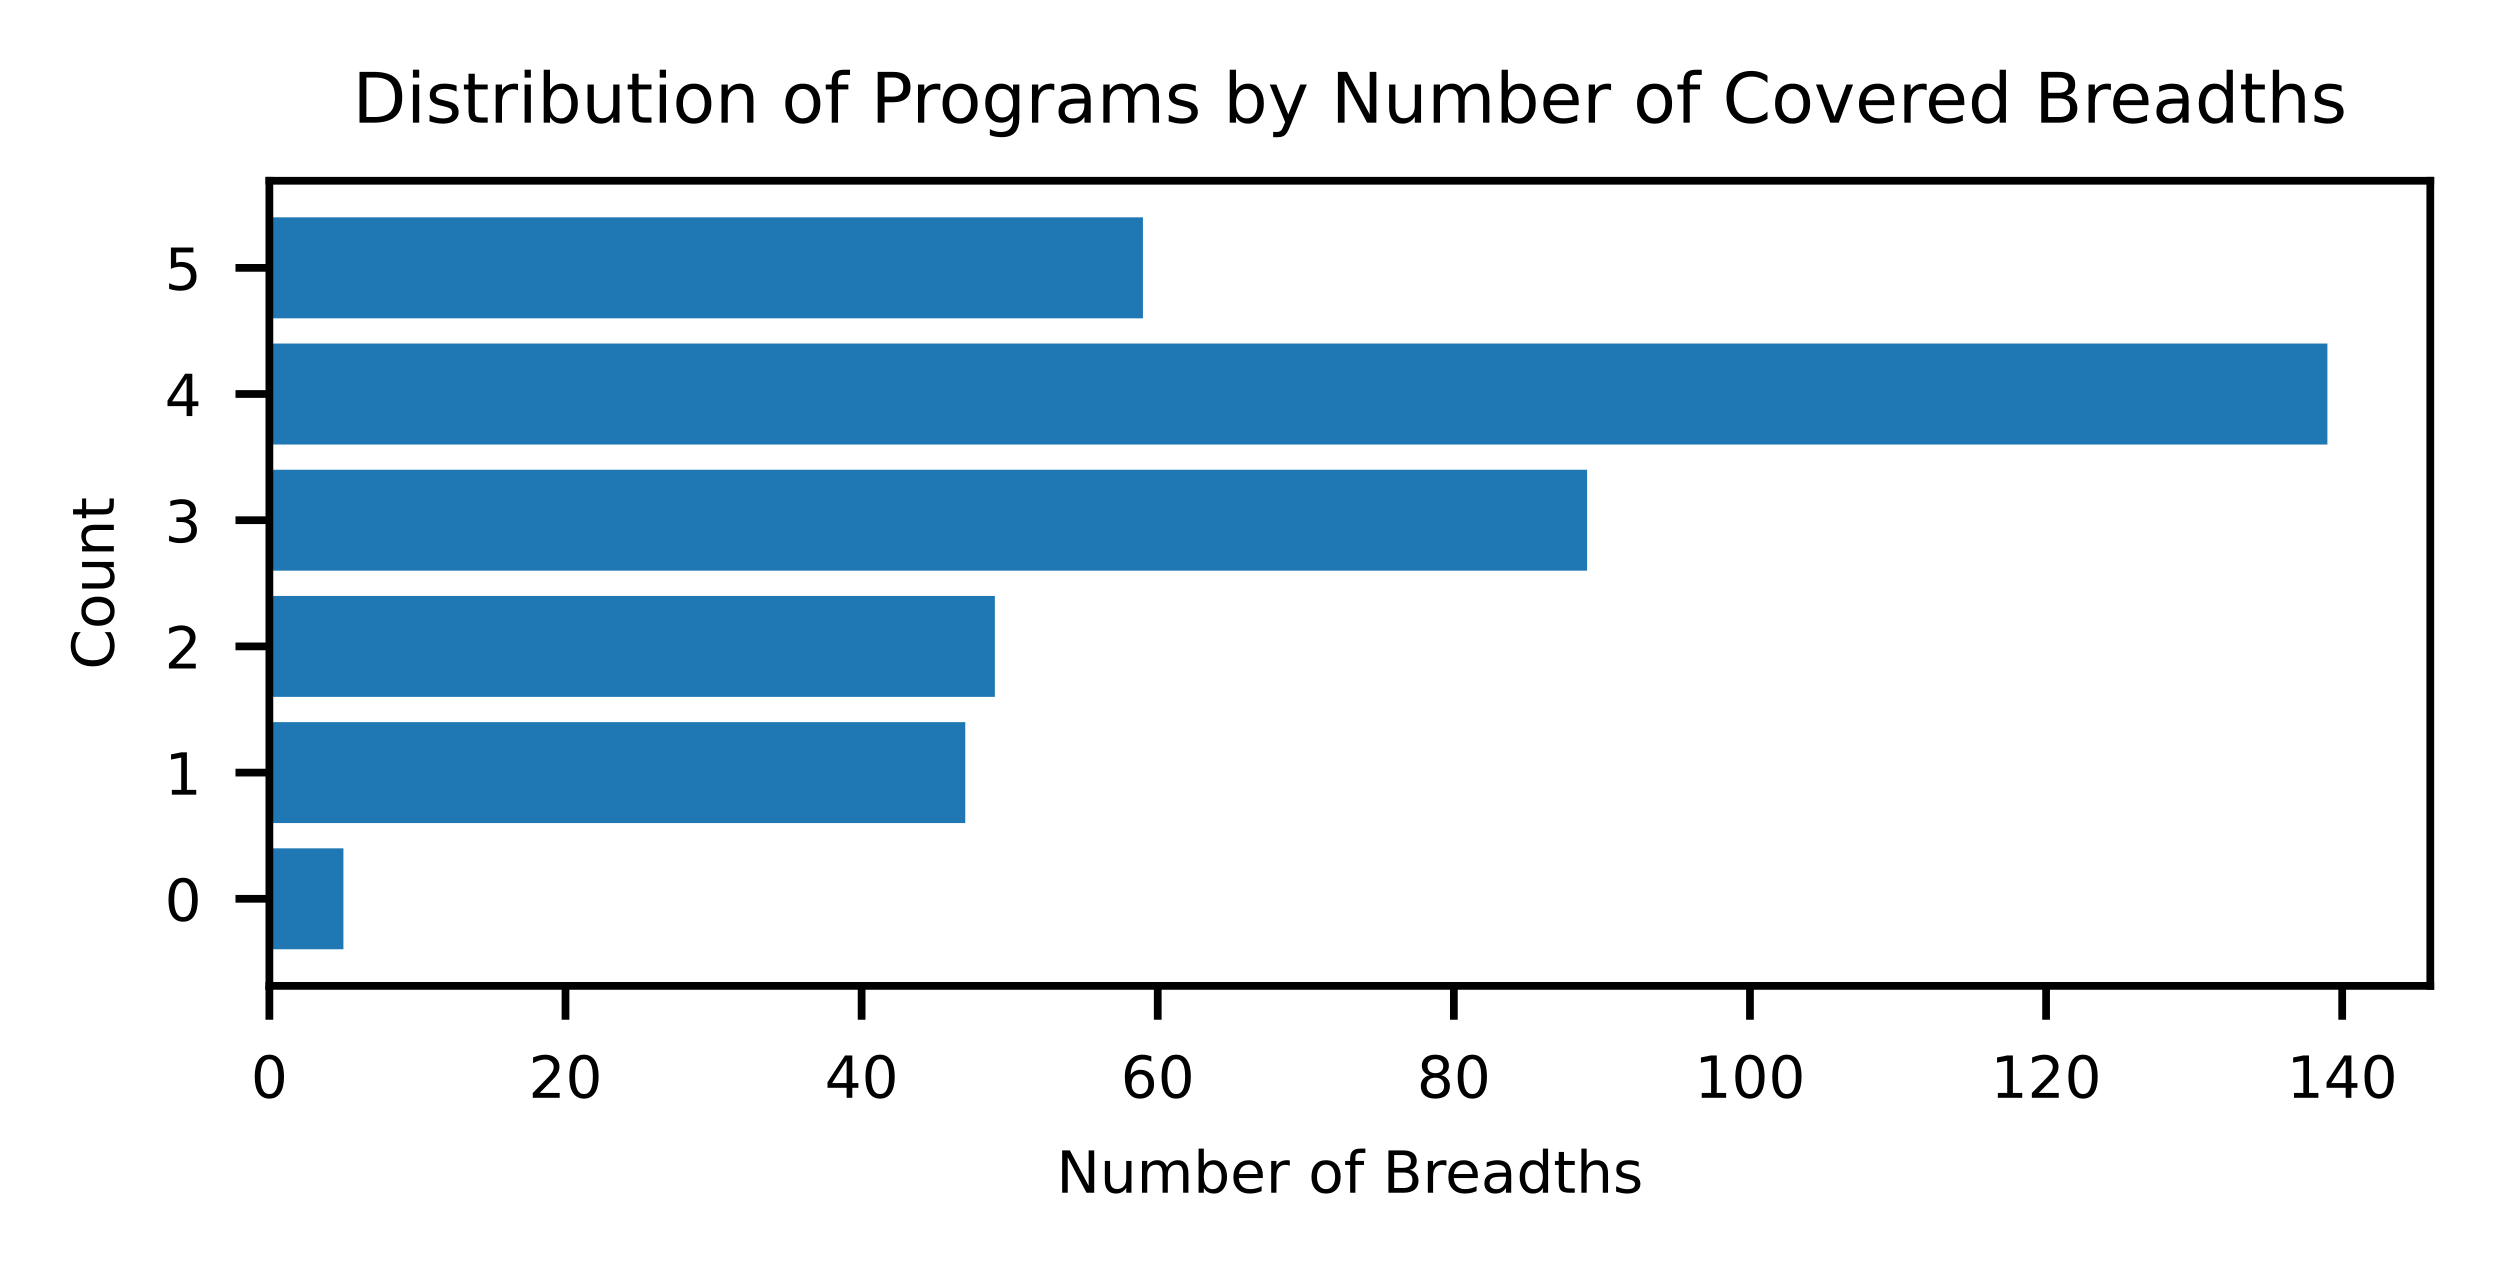
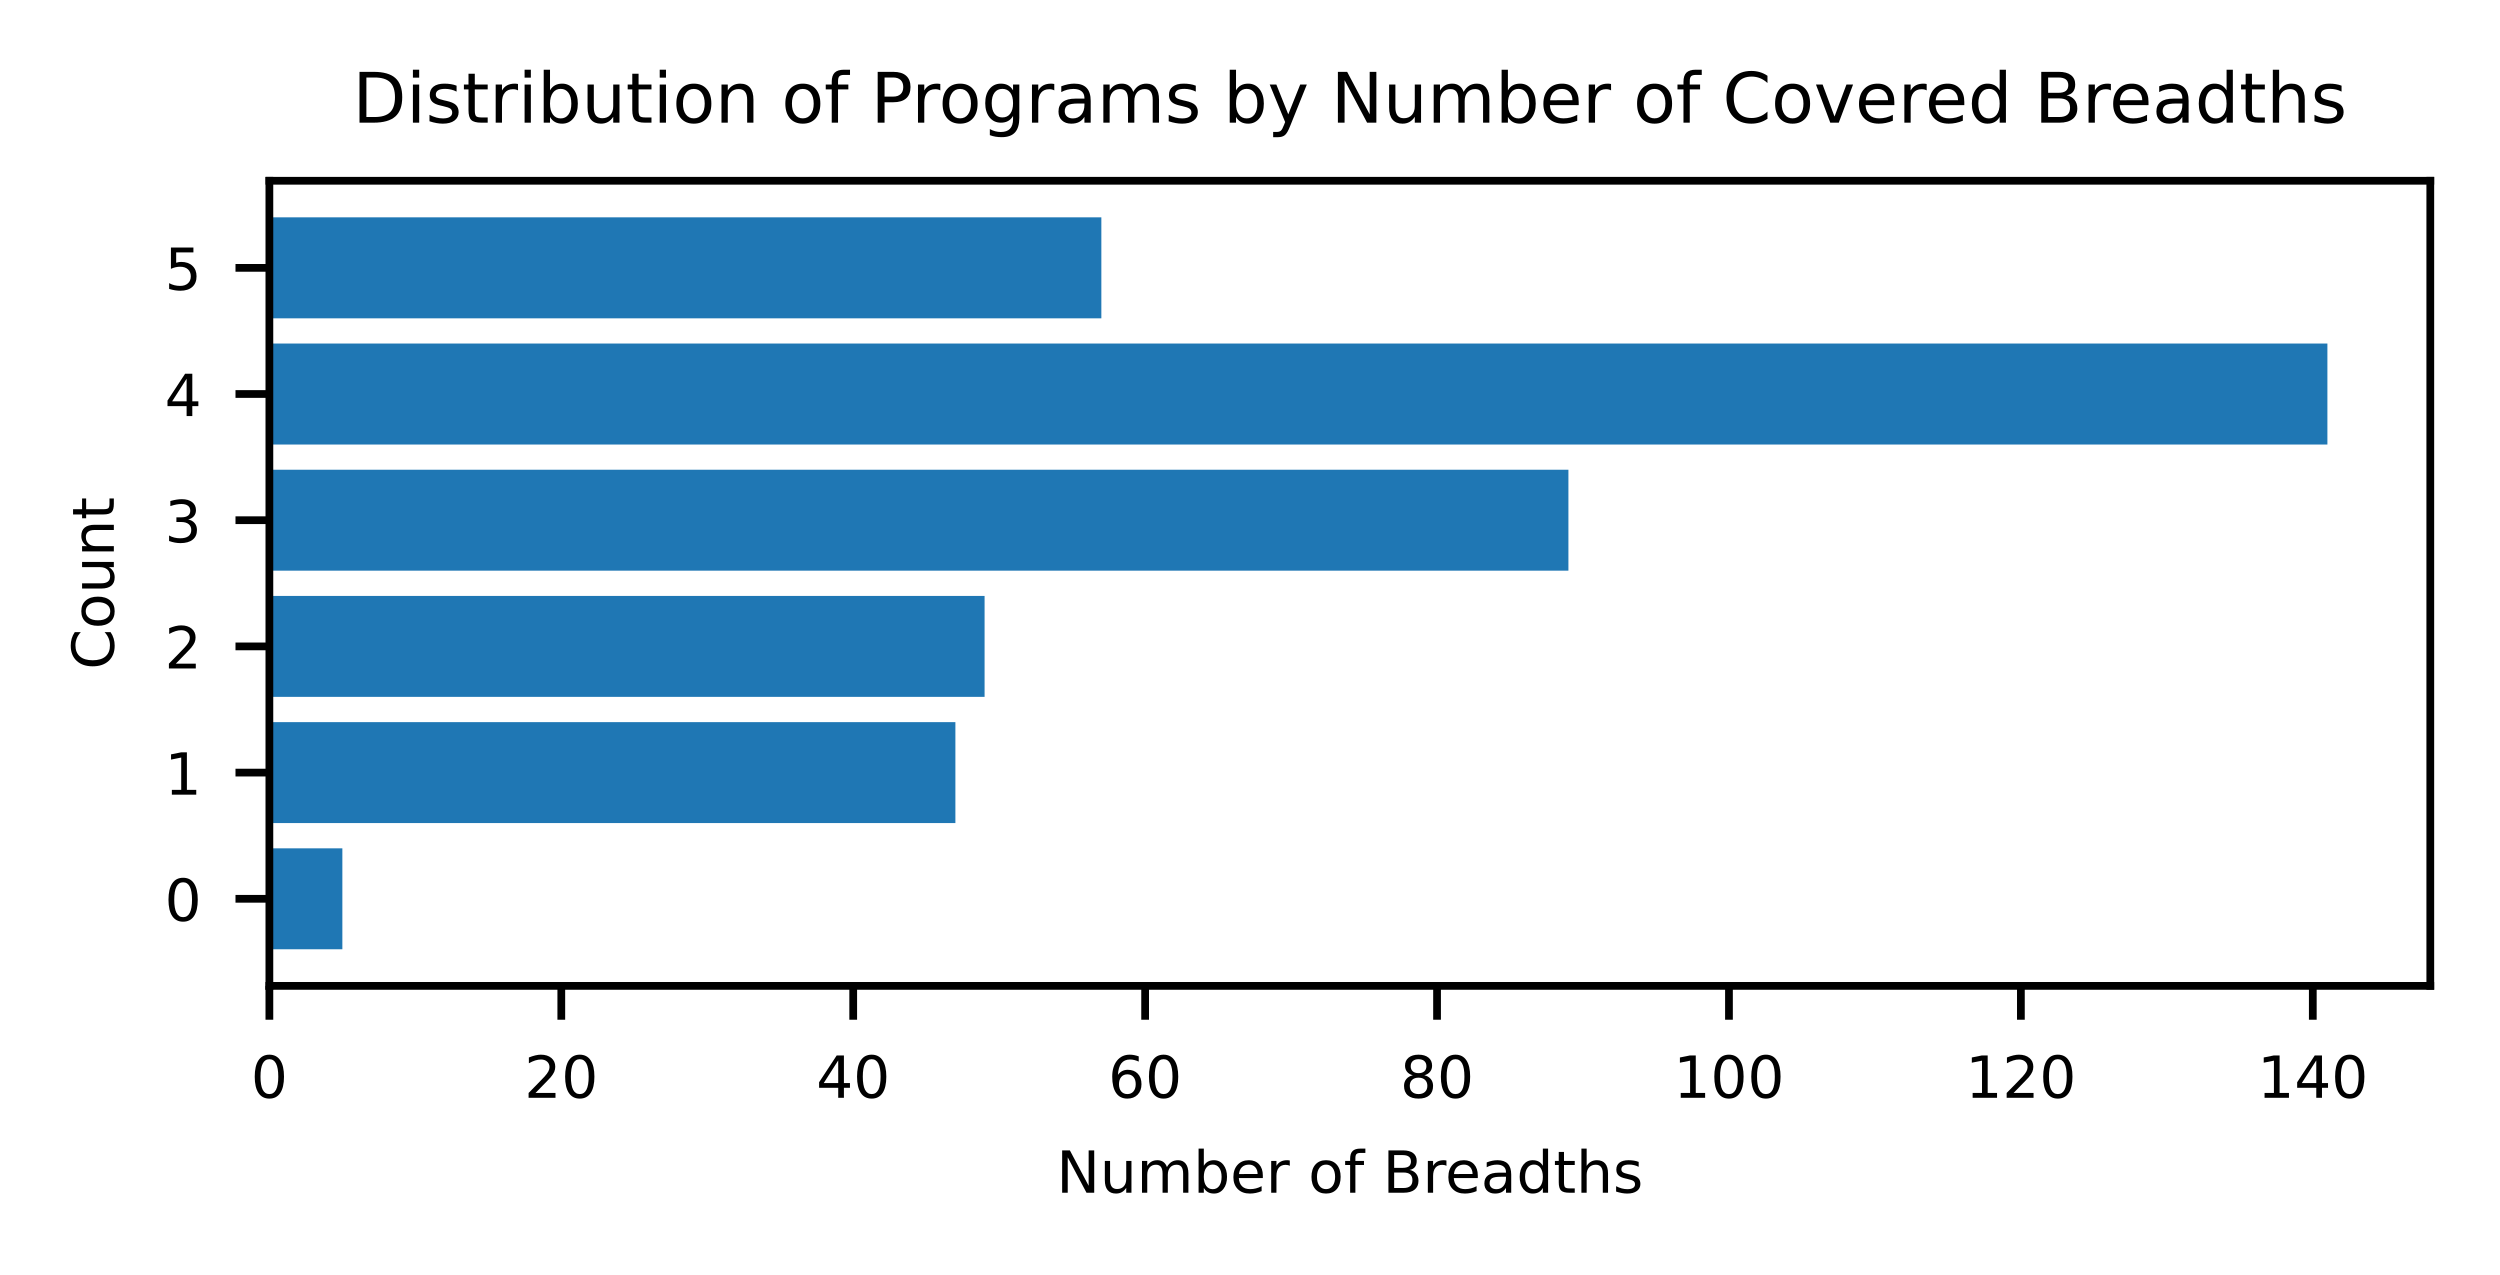
<svg xmlns="http://www.w3.org/2000/svg" xmlns:xlink="http://www.w3.org/1999/xlink" width="258.224pt" height="131.645pt" viewBox="0 0 258.224 131.645" version="1.1">
  <defs>
    <style type="text/css">*{stroke-linejoin: round; stroke-linecap: butt}</style>
  </defs>
  <g id="figure_1">
    <g id="patch_1">
      <path d="M 0 131.645  L 258.224 131.645  L 258.224 0  L 0 0  L 0 131.645  z " style="fill: none" />
    </g>
    <g id="axes_1">
      <g id="patch_2">
        <path d="M 27.824 101.831  L 251.024 101.831  L 251.024 18.671  L 27.824 18.671  L 27.824 101.831  z " style="fill: none" />
      </g>
      <g id="patch_3">
-         <path d="M 27.824 98.051  L 35.471 98.051  L 35.471 87.623  L 27.824 87.623  z " clip-path="url(#p692e122f54)" style="fill: #1f77b4" />
+         <path d="M 27.824 98.051  L 35.362 98.051  L 35.362 87.623  L 27.824 87.623  z " clip-path="url(#p6d8b179ffd)" style="fill: #1f77b4" />
      </g>
      <g id="patch_4">
-         <path d="M 27.824 85.016  L 99.701 85.016  L 99.701 74.589  L 27.824 74.589  z " clip-path="url(#p692e122f54)" style="fill: #1f77b4" />
+         <path d="M 27.824 85.016  L 98.682 85.016  L 98.682 74.589  L 27.824 74.589  z " clip-path="url(#p6d8b179ffd)" style="fill: #1f77b4" />
      </g>
      <g id="patch_5">
-         <path d="M 27.824 71.982  L 102.76 71.982  L 102.76 61.554  L 27.824 61.554  z " clip-path="url(#p692e122f54)" style="fill: #1f77b4" />
+         <path d="M 27.824 71.982  L 101.697 71.982  L 101.697 61.554  L 27.824 61.554  z " clip-path="url(#p6d8b179ffd)" style="fill: #1f77b4" />
      </g>
      <g id="patch_6">
-         <path d="M 27.824 58.947  L 163.931 58.947  L 163.931 48.52  L 27.824 48.52  z " clip-path="url(#p692e122f54)" style="fill: #1f77b4" />
+         <path d="M 27.824 58.947  L 162.001 58.947  L 162.001 48.52  L 27.824 48.52  z " clip-path="url(#p6d8b179ffd)" style="fill: #1f77b4" />
      </g>
      <g id="patch_7">
-         <path d="M 27.824 45.913  L 240.396 45.913  L 240.396 35.485  L 27.824 35.485  z " clip-path="url(#p692e122f54)" style="fill: #1f77b4" />
+         <path d="M 27.824 45.913  L 240.396 45.913  L 240.396 35.485  L 27.824 35.485  z " clip-path="url(#p6d8b179ffd)" style="fill: #1f77b4" />
      </g>
      <g id="patch_8">
-         <path d="M 27.824 32.878  L 118.053 32.878  L 118.053 22.451  L 27.824 22.451  z " clip-path="url(#p692e122f54)" style="fill: #1f77b4" />
+         <path d="M 27.824 32.878  L 113.758 32.878  L 113.758 22.451  L 27.824 22.451  z " clip-path="url(#p6d8b179ffd)" style="fill: #1f77b4" />
      </g>
      <g id="matplotlib.axis_1">
        <g id="xtick_1">
          <g id="line2d_1">
            <defs>
-               <path id="m3aae33191c" d="M 0 0  L 0 3.5  " style="stroke: #000000; stroke-width: 0.8" />
+               <path id="m5d0188958e" d="M 0 0  L 0 3.5  " style="stroke: #000000; stroke-width: 0.8" />
            </defs>
            <g>
-               <use xlink:href="#m3aae33191c" x="27.824" y="101.831" style="stroke: #000000; stroke-width: 0.8" />
+               <use xlink:href="#m5d0188958e" x="27.824" y="101.831" style="stroke: #000000; stroke-width: 0.8" />
            </g>
          </g>
          <g id="text_1">
            <g transform="translate(25.91562 113.3899) scale(0.06 -0.06)">
              <defs>
                <path id="DejaVuSans-30" d="M 2034 4250  Q 1547 4250 1301 3770  Q 1056 3291 1056 2328  Q 1056 1369 1301 889  Q 1547 409 2034 409  Q 2525 409 2770 889  Q 3016 1369 3016 2328  Q 3016 3291 2770 3770  Q 2525 4250 2034 4250  z M 2034 4750  Q 2819 4750 3233 4129  Q 3647 3509 3647 2328  Q 3647 1150 3233 529  Q 2819 -91 2034 -91  Q 1250 -91 836 529  Q 422 1150 422 2328  Q 422 3509 836 4129  Q 1250 4750 2034 4750  z " transform="scale(0.015625)" />
              </defs>
              <use xlink:href="#DejaVuSans-30" />
            </g>
          </g>
        </g>
        <g id="xtick_2">
          <g id="line2d_2">
            <g>
-               <use xlink:href="#m3aae33191c" x="58.41" y="101.831" style="stroke: #000000; stroke-width: 0.8" />
+               <use xlink:href="#m5d0188958e" x="57.976" y="101.831" style="stroke: #000000; stroke-width: 0.8" />
            </g>
          </g>
          <g id="text_2">
-             <g transform="translate(54.59269 113.3899) scale(0.06 -0.06)">
+             <g transform="translate(54.15885 113.3899) scale(0.06 -0.06)">
              <defs>
                <path id="DejaVuSans-32" d="M 1228 531  L 3431 531  L 3431 0  L 469 0  L 469 531  Q 828 903 1448 1529  Q 2069 2156 2228 2338  Q 2531 2678 2651 2914  Q 2772 3150 2772 3378  Q 2772 3750 2511 3984  Q 2250 4219 1831 4219  Q 1534 4219 1204 4116  Q 875 4013 500 3803  L 500 4441  Q 881 4594 1212 4672  Q 1544 4750 1819 4750  Q 2544 4750 2975 4387  Q 3406 4025 3406 3419  Q 3406 3131 3298 2873  Q 3191 2616 2906 2266  Q 2828 2175 2409 1742  Q 1991 1309 1228 531  z " transform="scale(0.015625)" />
              </defs>
              <use xlink:href="#DejaVuSans-32" />
              <use xlink:href="#DejaVuSans-30" transform="translate(63.62305 0)" />
            </g>
          </g>
        </g>
        <g id="xtick_3">
          <g id="line2d_3">
            <g>
-               <use xlink:href="#m3aae33191c" x="88.996" y="101.831" style="stroke: #000000; stroke-width: 0.8" />
+               <use xlink:href="#m5d0188958e" x="88.128" y="101.831" style="stroke: #000000; stroke-width: 0.8" />
            </g>
          </g>
          <g id="text_3">
-             <g transform="translate(85.17851 113.3899) scale(0.06 -0.06)">
+             <g transform="translate(84.31083 113.3899) scale(0.06 -0.06)">
              <defs>
                <path id="DejaVuSans-34" d="M 2419 4116  L 825 1625  L 2419 1625  L 2419 4116  z M 2253 4666  L 3047 4666  L 3047 1625  L 3713 1625  L 3713 1100  L 3047 1100  L 3047 0  L 2419 0  L 2419 1100  L 313 1100  L 313 1709  L 2253 4666  z " transform="scale(0.015625)" />
              </defs>
              <use xlink:href="#DejaVuSans-34" />
              <use xlink:href="#DejaVuSans-30" transform="translate(63.62305 0)" />
            </g>
          </g>
        </g>
        <g id="xtick_4">
          <g id="line2d_4">
            <g>
-               <use xlink:href="#m3aae33191c" x="119.582" y="101.831" style="stroke: #000000; stroke-width: 0.8" />
+               <use xlink:href="#m5d0188958e" x="118.28" y="101.831" style="stroke: #000000; stroke-width: 0.8" />
            </g>
          </g>
          <g id="text_4">
-             <g transform="translate(115.7643 113.3899) scale(0.06 -0.06)">
+             <g transform="translate(114.4628 113.3899) scale(0.06 -0.06)">
              <defs>
                <path id="DejaVuSans-36" d="M 2113 2584  Q 1688 2584 1439 2293  Q 1191 2003 1191 1497  Q 1191 994 1439 701  Q 1688 409 2113 409  Q 2538 409 2786 701  Q 3034 994 3034 1497  Q 3034 2003 2786 2293  Q 2538 2584 2113 2584  z M 3366 4563  L 3366 3988  Q 3128 4100 2886 4159  Q 2644 4219 2406 4219  Q 1781 4219 1451 3797  Q 1122 3375 1075 2522  Q 1259 2794 1537 2939  Q 1816 3084 2150 3084  Q 2853 3084 3261 2657  Q 3669 2231 3669 1497  Q 3669 778 3244 343  Q 2819 -91 2113 -91  Q 1303 -91 875 529  Q 447 1150 447 2328  Q 447 3434 972 4092  Q 1497 4750 2381 4750  Q 2619 4750 2861 4703  Q 3103 4656 3366 4563  z " transform="scale(0.015625)" />
              </defs>
              <use xlink:href="#DejaVuSans-36" />
              <use xlink:href="#DejaVuSans-30" transform="translate(63.62305 0)" />
            </g>
          </g>
        </g>
        <g id="xtick_5">
          <g id="line2d_5">
            <g>
-               <use xlink:href="#m3aae33191c" x="150.168" y="101.831" style="stroke: #000000; stroke-width: 0.8" />
+               <use xlink:href="#m5d0188958e" x="148.432" y="101.831" style="stroke: #000000; stroke-width: 0.8" />
            </g>
          </g>
          <g id="text_5">
-             <g transform="translate(146.3501 113.3899) scale(0.06 -0.06)">
+             <g transform="translate(144.6148 113.3899) scale(0.06 -0.06)">
              <defs>
                <path id="DejaVuSans-38" d="M 2034 2216  Q 1584 2216 1326 1975  Q 1069 1734 1069 1313  Q 1069 891 1326 650  Q 1584 409 2034 409  Q 2484 409 2743 651  Q 3003 894 3003 1313  Q 3003 1734 2745 1975  Q 2488 2216 2034 2216  z M 1403 2484  Q 997 2584 770 2862  Q 544 3141 544 3541  Q 544 4100 942 4425  Q 1341 4750 2034 4750  Q 2731 4750 3128 4425  Q 3525 4100 3525 3541  Q 3525 3141 3298 2862  Q 3072 2584 2669 2484  Q 3125 2378 3379 2068  Q 3634 1759 3634 1313  Q 3634 634 3220 271  Q 2806 -91 2034 -91  Q 1263 -91 848 271  Q 434 634 434 1313  Q 434 1759 690 2068  Q 947 2378 1403 2484  z M 1172 3481  Q 1172 3119 1398 2916  Q 1625 2713 2034 2713  Q 2441 2713 2670 2916  Q 2900 3119 2900 3481  Q 2900 3844 2670 4047  Q 2441 4250 2034 4250  Q 1625 4250 1398 4047  Q 1172 3844 1172 3481  z " transform="scale(0.015625)" />
              </defs>
              <use xlink:href="#DejaVuSans-38" />
              <use xlink:href="#DejaVuSans-30" transform="translate(63.62305 0)" />
            </g>
          </g>
        </g>
        <g id="xtick_6">
          <g id="line2d_6">
            <g>
-               <use xlink:href="#m3aae33191c" x="180.753" y="101.831" style="stroke: #000000; stroke-width: 0.8" />
+               <use xlink:href="#m5d0188958e" x="178.584" y="101.831" style="stroke: #000000; stroke-width: 0.8" />
            </g>
          </g>
          <g id="text_6">
-             <g transform="translate(175.0272 113.3899) scale(0.06 -0.06)">
+             <g transform="translate(172.858 113.3899) scale(0.06 -0.06)">
              <defs>
                <path id="DejaVuSans-31" d="M 794 531  L 1825 531  L 1825 4091  L 703 3866  L 703 4441  L 1819 4666  L 2450 4666  L 2450 531  L 3481 531  L 3481 0  L 794 0  L 794 531  z " transform="scale(0.015625)" />
              </defs>
              <use xlink:href="#DejaVuSans-31" />
              <use xlink:href="#DejaVuSans-30" transform="translate(63.62305 0)" />
              <use xlink:href="#DejaVuSans-30" transform="translate(127.2461 0)" />
            </g>
          </g>
        </g>
        <g id="xtick_7">
          <g id="line2d_7">
            <g>
-               <use xlink:href="#m3aae33191c" x="211.339" y="101.831" style="stroke: #000000; stroke-width: 0.8" />
+               <use xlink:href="#m5d0188958e" x="208.736" y="101.831" style="stroke: #000000; stroke-width: 0.8" />
            </g>
          </g>
          <g id="text_7">
-             <g transform="translate(205.613 113.3899) scale(0.06 -0.06)">
+             <g transform="translate(203.01 113.3899) scale(0.06 -0.06)">
              <use xlink:href="#DejaVuSans-31" />
              <use xlink:href="#DejaVuSans-32" transform="translate(63.62305 0)" />
              <use xlink:href="#DejaVuSans-30" transform="translate(127.2461 0)" />
            </g>
          </g>
        </g>
        <g id="xtick_8">
          <g id="line2d_8">
            <g>
-               <use xlink:href="#m3aae33191c" x="241.925" y="101.831" style="stroke: #000000; stroke-width: 0.8" />
+               <use xlink:href="#m5d0188958e" x="238.888" y="101.831" style="stroke: #000000; stroke-width: 0.8" />
            </g>
          </g>
          <g id="text_8">
-             <g transform="translate(236.1988 113.3899) scale(0.06 -0.06)">
+             <g transform="translate(233.162 113.3899) scale(0.06 -0.06)">
              <use xlink:href="#DejaVuSans-31" />
              <use xlink:href="#DejaVuSans-34" transform="translate(63.62305 0)" />
              <use xlink:href="#DejaVuSans-30" transform="translate(127.2461 0)" />
            </g>
          </g>
        </g>
        <g id="text_9">
          <g transform="translate(109.1211 123.1968) scale(0.06 -0.06)">
            <defs>
              <path id="DejaVuSans-4e" d="M 628 4666  L 1478 4666  L 3547 763  L 3547 4666  L 4159 4666  L 4159 0  L 3309 0  L 1241 3903  L 1241 0  L 628 0  L 628 4666  z " transform="scale(0.015625)" />
              <path id="DejaVuSans-75" d="M 544 1381  L 544 3500  L 1119 3500  L 1119 1403  Q 1119 906 1312 657  Q 1506 409 1894 409  Q 2359 409 2629 706  Q 2900 1003 2900 1516  L 2900 3500  L 3475 3500  L 3475 0  L 2900 0  L 2900 538  Q 2691 219 2414 64  Q 2138 -91 1772 -91  Q 1169 -91 856 284  Q 544 659 544 1381  z M 1991 3584  L 1991 3584  z " transform="scale(0.015625)" />
              <path id="DejaVuSans-6d" d="M 3328 2828  Q 3544 3216 3844 3400  Q 4144 3584 4550 3584  Q 5097 3584 5394 3201  Q 5691 2819 5691 2113  L 5691 0  L 5113 0  L 5113 2094  Q 5113 2597 4934 2840  Q 4756 3084 4391 3084  Q 3944 3084 3684 2787  Q 3425 2491 3425 1978  L 3425 0  L 2847 0  L 2847 2094  Q 2847 2600 2669 2842  Q 2491 3084 2119 3084  Q 1678 3084 1418 2786  Q 1159 2488 1159 1978  L 1159 0  L 581 0  L 581 3500  L 1159 3500  L 1159 2956  Q 1356 3278 1631 3431  Q 1906 3584 2284 3584  Q 2666 3584 2933 3390  Q 3200 3197 3328 2828  z " transform="scale(0.015625)" />
              <path id="DejaVuSans-62" d="M 3116 1747  Q 3116 2381 2855 2742  Q 2594 3103 2138 3103  Q 1681 3103 1420 2742  Q 1159 2381 1159 1747  Q 1159 1113 1420 752  Q 1681 391 2138 391  Q 2594 391 2855 752  Q 3116 1113 3116 1747  z M 1159 2969  Q 1341 3281 1617 3432  Q 1894 3584 2278 3584  Q 2916 3584 3314 3078  Q 3713 2572 3713 1747  Q 3713 922 3314 415  Q 2916 -91 2278 -91  Q 1894 -91 1617 61  Q 1341 213 1159 525  L 1159 0  L 581 0  L 581 4863  L 1159 4863  L 1159 2969  z " transform="scale(0.015625)" />
              <path id="DejaVuSans-65" d="M 3597 1894  L 3597 1613  L 953 1613  Q 991 1019 1311 708  Q 1631 397 2203 397  Q 2534 397 2845 478  Q 3156 559 3463 722  L 3463 178  Q 3153 47 2828 -22  Q 2503 -91 2169 -91  Q 1331 -91 842 396  Q 353 884 353 1716  Q 353 2575 817 3079  Q 1281 3584 2069 3584  Q 2775 3584 3186 3129  Q 3597 2675 3597 1894  z M 3022 2063  Q 3016 2534 2758 2815  Q 2500 3097 2075 3097  Q 1594 3097 1305 2825  Q 1016 2553 972 2059  L 3022 2063  z " transform="scale(0.015625)" />
              <path id="DejaVuSans-72" d="M 2631 2963  Q 2534 3019 2420 3045  Q 2306 3072 2169 3072  Q 1681 3072 1420 2755  Q 1159 2438 1159 1844  L 1159 0  L 581 0  L 581 3500  L 1159 3500  L 1159 2956  Q 1341 3275 1631 3429  Q 1922 3584 2338 3584  Q 2397 3584 2469 3576  Q 2541 3569 2628 3553  L 2631 2963  z " transform="scale(0.015625)" />
              <path id="DejaVuSans-20" transform="scale(0.015625)" />
              <path id="DejaVuSans-6f" d="M 1959 3097  Q 1497 3097 1228 2736  Q 959 2375 959 1747  Q 959 1119 1226 758  Q 1494 397 1959 397  Q 2419 397 2687 759  Q 2956 1122 2956 1747  Q 2956 2369 2687 2733  Q 2419 3097 1959 3097  z M 1959 3584  Q 2709 3584 3137 3096  Q 3566 2609 3566 1747  Q 3566 888 3137 398  Q 2709 -91 1959 -91  Q 1206 -91 779 398  Q 353 888 353 1747  Q 353 2609 779 3096  Q 1206 3584 1959 3584  z " transform="scale(0.015625)" />
              <path id="DejaVuSans-66" d="M 2375 4863  L 2375 4384  L 1825 4384  Q 1516 4384 1395 4259  Q 1275 4134 1275 3809  L 1275 3500  L 2222 3500  L 2222 3053  L 1275 3053  L 1275 0  L 697 0  L 697 3053  L 147 3053  L 147 3500  L 697 3500  L 697 3744  Q 697 4328 969 4595  Q 1241 4863 1831 4863  L 2375 4863  z " transform="scale(0.015625)" />
              <path id="DejaVuSans-42" d="M 1259 2228  L 1259 519  L 2272 519  Q 2781 519 3026 730  Q 3272 941 3272 1375  Q 3272 1813 3026 2020  Q 2781 2228 2272 2228  L 1259 2228  z M 1259 4147  L 1259 2741  L 2194 2741  Q 2656 2741 2882 2914  Q 3109 3088 3109 3444  Q 3109 3797 2882 3972  Q 2656 4147 2194 4147  L 1259 4147  z M 628 4666  L 2241 4666  Q 2963 4666 3353 4366  Q 3744 4066 3744 3513  Q 3744 3084 3544 2831  Q 3344 2578 2956 2516  Q 3422 2416 3680 2098  Q 3938 1781 3938 1306  Q 3938 681 3513 340  Q 3088 0 2303 0  L 628 0  L 628 4666  z " transform="scale(0.015625)" />
              <path id="DejaVuSans-61" d="M 2194 1759  Q 1497 1759 1228 1600  Q 959 1441 959 1056  Q 959 750 1161 570  Q 1363 391 1709 391  Q 2188 391 2477 730  Q 2766 1069 2766 1631  L 2766 1759  L 2194 1759  z M 3341 1997  L 3341 0  L 2766 0  L 2766 531  Q 2569 213 2275 61  Q 1981 -91 1556 -91  Q 1019 -91 701 211  Q 384 513 384 1019  Q 384 1609 779 1909  Q 1175 2209 1959 2209  L 2766 2209  L 2766 2266  Q 2766 2663 2505 2880  Q 2244 3097 1772 3097  Q 1472 3097 1187 3025  Q 903 2953 641 2809  L 641 3341  Q 956 3463 1253 3523  Q 1550 3584 1831 3584  Q 2591 3584 2966 3190  Q 3341 2797 3341 1997  z " transform="scale(0.015625)" />
              <path id="DejaVuSans-64" d="M 2906 2969  L 2906 4863  L 3481 4863  L 3481 0  L 2906 0  L 2906 525  Q 2725 213 2448 61  Q 2172 -91 1784 -91  Q 1150 -91 751 415  Q 353 922 353 1747  Q 353 2572 751 3078  Q 1150 3584 1784 3584  Q 2172 3584 2448 3432  Q 2725 3281 2906 2969  z M 947 1747  Q 947 1113 1208 752  Q 1469 391 1925 391  Q 2381 391 2643 752  Q 2906 1113 2906 1747  Q 2906 2381 2643 2742  Q 2381 3103 1925 3103  Q 1469 3103 1208 2742  Q 947 2381 947 1747  z " transform="scale(0.015625)" />
              <path id="DejaVuSans-74" d="M 1172 4494  L 1172 3500  L 2356 3500  L 2356 3053  L 1172 3053  L 1172 1153  Q 1172 725 1289 603  Q 1406 481 1766 481  L 2356 481  L 2356 0  L 1766 0  Q 1100 0 847 248  Q 594 497 594 1153  L 594 3053  L 172 3053  L 172 3500  L 594 3500  L 594 4494  L 1172 4494  z " transform="scale(0.015625)" />
              <path id="DejaVuSans-68" d="M 3513 2113  L 3513 0  L 2938 0  L 2938 2094  Q 2938 2591 2744 2837  Q 2550 3084 2163 3084  Q 1697 3084 1428 2787  Q 1159 2491 1159 1978  L 1159 0  L 581 0  L 581 4863  L 1159 4863  L 1159 2956  Q 1366 3272 1645 3428  Q 1925 3584 2291 3584  Q 2894 3584 3203 3211  Q 3513 2838 3513 2113  z " transform="scale(0.015625)" />
              <path id="DejaVuSans-73" d="M 2834 3397  L 2834 2853  Q 2591 2978 2328 3040  Q 2066 3103 1784 3103  Q 1356 3103 1142 2972  Q 928 2841 928 2578  Q 928 2378 1081 2264  Q 1234 2150 1697 2047  L 1894 2003  Q 2506 1872 2764 1633  Q 3022 1394 3022 966  Q 3022 478 2636 193  Q 2250 -91 1575 -91  Q 1294 -91 989 -36  Q 684 19 347 128  L 347 722  Q 666 556 975 473  Q 1284 391 1588 391  Q 1994 391 2212 530  Q 2431 669 2431 922  Q 2431 1156 2273 1281  Q 2116 1406 1581 1522  L 1381 1569  Q 847 1681 609 1914  Q 372 2147 372 2553  Q 372 3047 722 3315  Q 1072 3584 1716 3584  Q 2034 3584 2315 3537  Q 2597 3491 2834 3397  z " transform="scale(0.015625)" />
            </defs>
            <use xlink:href="#DejaVuSans-4e" />
            <use xlink:href="#DejaVuSans-75" transform="translate(74.80469 0)" />
            <use xlink:href="#DejaVuSans-6d" transform="translate(138.1836 0)" />
            <use xlink:href="#DejaVuSans-62" transform="translate(235.5957 0)" />
            <use xlink:href="#DejaVuSans-65" transform="translate(299.0723 0)" />
            <use xlink:href="#DejaVuSans-72" transform="translate(360.5957 0)" />
            <use xlink:href="#DejaVuSans-20" transform="translate(401.709 0)" />
            <use xlink:href="#DejaVuSans-6f" transform="translate(433.4961 0)" />
            <use xlink:href="#DejaVuSans-66" transform="translate(494.6777 0)" />
            <use xlink:href="#DejaVuSans-20" transform="translate(529.8828 0)" />
            <use xlink:href="#DejaVuSans-42" transform="translate(561.6699 0)" />
            <use xlink:href="#DejaVuSans-72" transform="translate(630.2734 0)" />
            <use xlink:href="#DejaVuSans-65" transform="translate(669.1367 0)" />
            <use xlink:href="#DejaVuSans-61" transform="translate(730.6602 0)" />
            <use xlink:href="#DejaVuSans-64" transform="translate(791.9395 0)" />
            <use xlink:href="#DejaVuSans-74" transform="translate(855.416 0)" />
            <use xlink:href="#DejaVuSans-68" transform="translate(894.625 0)" />
            <use xlink:href="#DejaVuSans-73" transform="translate(958.0039 0)" />
          </g>
        </g>
      </g>
      <g id="matplotlib.axis_2">
        <g id="ytick_1">
          <g id="line2d_9">
            <defs>
-               <path id="m68d370c8b5" d="M 0 0  L -3.5 0  " style="stroke: #000000; stroke-width: 0.8" />
+               <path id="m1a2725ebec" d="M 0 0  L -3.5 0  " style="stroke: #000000; stroke-width: 0.8" />
            </defs>
            <g>
-               <use xlink:href="#m68d370c8b5" x="27.824" y="92.837" style="stroke: #000000; stroke-width: 0.8" />
+               <use xlink:href="#m1a2725ebec" x="27.824" y="92.837" style="stroke: #000000; stroke-width: 0.8" />
            </g>
          </g>
          <g id="text_10">
            <g transform="translate(17.00688 95.11661) scale(0.06 -0.06)">
              <use xlink:href="#DejaVuSans-30" />
            </g>
          </g>
        </g>
        <g id="ytick_2">
          <g id="line2d_10">
            <g>
-               <use xlink:href="#m68d370c8b5" x="27.824" y="79.803" style="stroke: #000000; stroke-width: 0.8" />
+               <use xlink:href="#m1a2725ebec" x="27.824" y="79.803" style="stroke: #000000; stroke-width: 0.8" />
            </g>
          </g>
          <g id="text_11">
            <g transform="translate(17.00688 82.08213) scale(0.06 -0.06)">
              <use xlink:href="#DejaVuSans-31" />
            </g>
          </g>
        </g>
        <g id="ytick_3">
          <g id="line2d_11">
            <g>
-               <use xlink:href="#m68d370c8b5" x="27.824" y="66.768" style="stroke: #000000; stroke-width: 0.8" />
+               <use xlink:href="#m1a2725ebec" x="27.824" y="66.768" style="stroke: #000000; stroke-width: 0.8" />
            </g>
          </g>
          <g id="text_12">
            <g transform="translate(17.00688 69.04765) scale(0.06 -0.06)">
              <use xlink:href="#DejaVuSans-32" />
            </g>
          </g>
        </g>
        <g id="ytick_4">
          <g id="line2d_12">
            <g>
-               <use xlink:href="#m68d370c8b5" x="27.824" y="53.734" style="stroke: #000000; stroke-width: 0.8" />
+               <use xlink:href="#m1a2725ebec" x="27.824" y="53.734" style="stroke: #000000; stroke-width: 0.8" />
            </g>
          </g>
          <g id="text_13">
            <g transform="translate(17.00688 56.01317) scale(0.06 -0.06)">
              <defs>
                <path id="DejaVuSans-33" d="M 2597 2516  Q 3050 2419 3304 2112  Q 3559 1806 3559 1356  Q 3559 666 3084 287  Q 2609 -91 1734 -91  Q 1441 -91 1130 -33  Q 819 25 488 141  L 488 750  Q 750 597 1062 519  Q 1375 441 1716 441  Q 2309 441 2620 675  Q 2931 909 2931 1356  Q 2931 1769 2642 2001  Q 2353 2234 1838 2234  L 1294 2234  L 1294 2753  L 1863 2753  Q 2328 2753 2575 2939  Q 2822 3125 2822 3475  Q 2822 3834 2567 4026  Q 2313 4219 1838 4219  Q 1578 4219 1281 4162  Q 984 4106 628 3988  L 628 4550  Q 988 4650 1302 4700  Q 1616 4750 1894 4750  Q 2613 4750 3031 4423  Q 3450 4097 3450 3541  Q 3450 3153 3228 2886  Q 3006 2619 2597 2516  z " transform="scale(0.015625)" />
              </defs>
              <use xlink:href="#DejaVuSans-33" />
            </g>
          </g>
        </g>
        <g id="ytick_5">
          <g id="line2d_13">
            <g>
-               <use xlink:href="#m68d370c8b5" x="27.824" y="40.699" style="stroke: #000000; stroke-width: 0.8" />
+               <use xlink:href="#m1a2725ebec" x="27.824" y="40.699" style="stroke: #000000; stroke-width: 0.8" />
            </g>
          </g>
          <g id="text_14">
            <g transform="translate(17.00688 42.97868) scale(0.06 -0.06)">
              <use xlink:href="#DejaVuSans-34" />
            </g>
          </g>
        </g>
        <g id="ytick_6">
          <g id="line2d_14">
            <g>
-               <use xlink:href="#m68d370c8b5" x="27.824" y="27.665" style="stroke: #000000; stroke-width: 0.8" />
+               <use xlink:href="#m1a2725ebec" x="27.824" y="27.665" style="stroke: #000000; stroke-width: 0.8" />
            </g>
          </g>
          <g id="text_15">
            <g transform="translate(17.00688 29.9442) scale(0.06 -0.06)">
              <defs>
                <path id="DejaVuSans-35" d="M 691 4666  L 3169 4666  L 3169 4134  L 1269 4134  L 1269 2991  Q 1406 3038 1543 3061  Q 1681 3084 1819 3084  Q 2600 3084 3056 2656  Q 3513 2228 3513 1497  Q 3513 744 3044 326  Q 2575 -91 1722 -91  Q 1428 -91 1123 -41  Q 819 9 494 109  L 494 744  Q 775 591 1075 516  Q 1375 441 1709 441  Q 2250 441 2565 725  Q 2881 1009 2881 1497  Q 2881 1984 2565 2268  Q 2250 2553 1709 2553  Q 1456 2553 1204 2497  Q 953 2441 691 2322  L 691 4666  z " transform="scale(0.015625)" />
              </defs>
              <use xlink:href="#DejaVuSans-35" />
            </g>
          </g>
        </g>
        <g id="text_16">
          <g transform="translate(11.75906 69.15994) rotate(-90) scale(0.06 -0.06)">
            <defs>
              <path id="DejaVuSans-43" d="M 4122 4306  L 4122 3641  Q 3803 3938 3442 4084  Q 3081 4231 2675 4231  Q 1875 4231 1450 3742  Q 1025 3253 1025 2328  Q 1025 1406 1450 917  Q 1875 428 2675 428  Q 3081 428 3442 575  Q 3803 722 4122 1019  L 4122 359  Q 3791 134 3420 21  Q 3050 -91 2638 -91  Q 1578 -91 968 557  Q 359 1206 359 2328  Q 359 3453 968 4101  Q 1578 4750 2638 4750  Q 3056 4750 3426 4639  Q 3797 4528 4122 4306  z " transform="scale(0.015625)" />
              <path id="DejaVuSans-6e" d="M 3513 2113  L 3513 0  L 2938 0  L 2938 2094  Q 2938 2591 2744 2837  Q 2550 3084 2163 3084  Q 1697 3084 1428 2787  Q 1159 2491 1159 1978  L 1159 0  L 581 0  L 581 3500  L 1159 3500  L 1159 2956  Q 1366 3272 1645 3428  Q 1925 3584 2291 3584  Q 2894 3584 3203 3211  Q 3513 2838 3513 2113  z " transform="scale(0.015625)" />
            </defs>
            <use xlink:href="#DejaVuSans-43" />
            <use xlink:href="#DejaVuSans-6f" transform="translate(69.82422 0)" />
            <use xlink:href="#DejaVuSans-75" transform="translate(131.0059 0)" />
            <use xlink:href="#DejaVuSans-6e" transform="translate(194.3848 0)" />
            <use xlink:href="#DejaVuSans-74" transform="translate(257.7637 0)" />
          </g>
        </g>
      </g>
      <g id="patch_9">
        <path d="M 27.824 101.831  L 27.824 18.671  " style="fill: none; stroke: #000000; stroke-width: 0.8; stroke-linejoin: miter; stroke-linecap: square" />
      </g>
      <g id="patch_10">
        <path d="M 251.024 101.831  L 251.024 18.671  " style="fill: none; stroke: #000000; stroke-width: 0.8; stroke-linejoin: miter; stroke-linecap: square" />
      </g>
      <g id="patch_11">
        <path d="M 27.824 101.831  L 251.024 101.831  " style="fill: none; stroke: #000000; stroke-width: 0.8; stroke-linejoin: miter; stroke-linecap: square" />
      </g>
      <g id="patch_12">
        <path d="M 27.824 18.671  L 251.024 18.671  " style="fill: none; stroke: #000000; stroke-width: 0.8; stroke-linejoin: miter; stroke-linecap: square" />
      </g>
      <g id="text_17">
        <g transform="translate(36.42725 12.67088) scale(0.072 -0.072)">
          <defs>
            <path id="DejaVuSans-44" d="M 1259 4147  L 1259 519  L 2022 519  Q 2988 519 3436 956  Q 3884 1394 3884 2338  Q 3884 3275 3436 3711  Q 2988 4147 2022 4147  L 1259 4147  z M 628 4666  L 1925 4666  Q 3281 4666 3915 4102  Q 4550 3538 4550 2338  Q 4550 1131 3912 565  Q 3275 0 1925 0  L 628 0  L 628 4666  z " transform="scale(0.015625)" />
            <path id="DejaVuSans-69" d="M 603 3500  L 1178 3500  L 1178 0  L 603 0  L 603 3500  z M 603 4863  L 1178 4863  L 1178 4134  L 603 4134  L 603 4863  z " transform="scale(0.015625)" />
            <path id="DejaVuSans-50" d="M 1259 4147  L 1259 2394  L 2053 2394  Q 2494 2394 2734 2622  Q 2975 2850 2975 3272  Q 2975 3691 2734 3919  Q 2494 4147 2053 4147  L 1259 4147  z M 628 4666  L 2053 4666  Q 2838 4666 3239 4311  Q 3641 3956 3641 3272  Q 3641 2581 3239 2228  Q 2838 1875 2053 1875  L 1259 1875  L 1259 0  L 628 0  L 628 4666  z " transform="scale(0.015625)" />
            <path id="DejaVuSans-67" d="M 2906 1791  Q 2906 2416 2648 2759  Q 2391 3103 1925 3103  Q 1463 3103 1205 2759  Q 947 2416 947 1791  Q 947 1169 1205 825  Q 1463 481 1925 481  Q 2391 481 2648 825  Q 2906 1169 2906 1791  z M 3481 434  Q 3481 -459 3084 -895  Q 2688 -1331 1869 -1331  Q 1566 -1331 1297 -1286  Q 1028 -1241 775 -1147  L 775 -588  Q 1028 -725 1275 -790  Q 1522 -856 1778 -856  Q 2344 -856 2625 -561  Q 2906 -266 2906 331  L 2906 616  Q 2728 306 2450 153  Q 2172 0 1784 0  Q 1141 0 747 490  Q 353 981 353 1791  Q 353 2603 747 3093  Q 1141 3584 1784 3584  Q 2172 3584 2450 3431  Q 2728 3278 2906 2969  L 2906 3500  L 3481 3500  L 3481 434  z " transform="scale(0.015625)" />
            <path id="DejaVuSans-79" d="M 2059 -325  Q 1816 -950 1584 -1140  Q 1353 -1331 966 -1331  L 506 -1331  L 506 -850  L 844 -850  Q 1081 -850 1212 -737  Q 1344 -625 1503 -206  L 1606 56  L 191 3500  L 800 3500  L 1894 763  L 2988 3500  L 3597 3500  L 2059 -325  z " transform="scale(0.015625)" />
            <path id="DejaVuSans-76" d="M 191 3500  L 800 3500  L 1894 563  L 2988 3500  L 3597 3500  L 2284 0  L 1503 0  L 191 3500  z " transform="scale(0.015625)" />
          </defs>
          <use xlink:href="#DejaVuSans-44" />
          <use xlink:href="#DejaVuSans-69" transform="translate(77.00195 0)" />
          <use xlink:href="#DejaVuSans-73" transform="translate(104.7852 0)" />
          <use xlink:href="#DejaVuSans-74" transform="translate(156.8848 0)" />
          <use xlink:href="#DejaVuSans-72" transform="translate(196.0938 0)" />
          <use xlink:href="#DejaVuSans-69" transform="translate(237.207 0)" />
          <use xlink:href="#DejaVuSans-62" transform="translate(264.9902 0)" />
          <use xlink:href="#DejaVuSans-75" transform="translate(328.4668 0)" />
          <use xlink:href="#DejaVuSans-74" transform="translate(391.8457 0)" />
          <use xlink:href="#DejaVuSans-69" transform="translate(431.0547 0)" />
          <use xlink:href="#DejaVuSans-6f" transform="translate(458.8379 0)" />
          <use xlink:href="#DejaVuSans-6e" transform="translate(520.0195 0)" />
          <use xlink:href="#DejaVuSans-20" transform="translate(583.3984 0)" />
          <use xlink:href="#DejaVuSans-6f" transform="translate(615.1855 0)" />
          <use xlink:href="#DejaVuSans-66" transform="translate(676.3672 0)" />
          <use xlink:href="#DejaVuSans-20" transform="translate(711.5723 0)" />
          <use xlink:href="#DejaVuSans-50" transform="translate(743.3594 0)" />
          <use xlink:href="#DejaVuSans-72" transform="translate(801.9121 0)" />
          <use xlink:href="#DejaVuSans-6f" transform="translate(840.7754 0)" />
          <use xlink:href="#DejaVuSans-67" transform="translate(901.957 0)" />
          <use xlink:href="#DejaVuSans-72" transform="translate(965.4336 0)" />
          <use xlink:href="#DejaVuSans-61" transform="translate(1006.547 0)" />
          <use xlink:href="#DejaVuSans-6d" transform="translate(1067.826 0)" />
          <use xlink:href="#DejaVuSans-73" transform="translate(1165.238 0)" />
          <use xlink:href="#DejaVuSans-20" transform="translate(1217.338 0)" />
          <use xlink:href="#DejaVuSans-62" transform="translate(1249.125 0)" />
          <use xlink:href="#DejaVuSans-79" transform="translate(1312.602 0)" />
          <use xlink:href="#DejaVuSans-20" transform="translate(1371.781 0)" />
          <use xlink:href="#DejaVuSans-4e" transform="translate(1403.568 0)" />
          <use xlink:href="#DejaVuSans-75" transform="translate(1478.373 0)" />
          <use xlink:href="#DejaVuSans-6d" transform="translate(1541.752 0)" />
          <use xlink:href="#DejaVuSans-62" transform="translate(1639.164 0)" />
          <use xlink:href="#DejaVuSans-65" transform="translate(1702.641 0)" />
          <use xlink:href="#DejaVuSans-72" transform="translate(1764.164 0)" />
          <use xlink:href="#DejaVuSans-20" transform="translate(1805.277 0)" />
          <use xlink:href="#DejaVuSans-6f" transform="translate(1837.064 0)" />
          <use xlink:href="#DejaVuSans-66" transform="translate(1898.246 0)" />
          <use xlink:href="#DejaVuSans-20" transform="translate(1933.451 0)" />
          <use xlink:href="#DejaVuSans-43" transform="translate(1965.238 0)" />
          <use xlink:href="#DejaVuSans-6f" transform="translate(2035.062 0)" />
          <use xlink:href="#DejaVuSans-76" transform="translate(2096.244 0)" />
          <use xlink:href="#DejaVuSans-65" transform="translate(2155.424 0)" />
          <use xlink:href="#DejaVuSans-72" transform="translate(2216.947 0)" />
          <use xlink:href="#DejaVuSans-65" transform="translate(2255.811 0)" />
          <use xlink:href="#DejaVuSans-64" transform="translate(2317.334 0)" />
          <use xlink:href="#DejaVuSans-20" transform="translate(2380.811 0)" />
          <use xlink:href="#DejaVuSans-42" transform="translate(2412.598 0)" />
          <use xlink:href="#DejaVuSans-72" transform="translate(2481.201 0)" />
          <use xlink:href="#DejaVuSans-65" transform="translate(2520.064 0)" />
          <use xlink:href="#DejaVuSans-61" transform="translate(2581.588 0)" />
          <use xlink:href="#DejaVuSans-64" transform="translate(2642.867 0)" />
          <use xlink:href="#DejaVuSans-74" transform="translate(2706.344 0)" />
          <use xlink:href="#DejaVuSans-68" transform="translate(2745.553 0)" />
          <use xlink:href="#DejaVuSans-73" transform="translate(2808.932 0)" />
        </g>
      </g>
    </g>
  </g>
  <defs>
-     <clipPath id="p692e122f54">
+     <clipPath id="p6d8b179ffd">
      <rect x="27.824" y="18.671" width="223.2" height="83.16" />
    </clipPath>
  </defs>
</svg>
